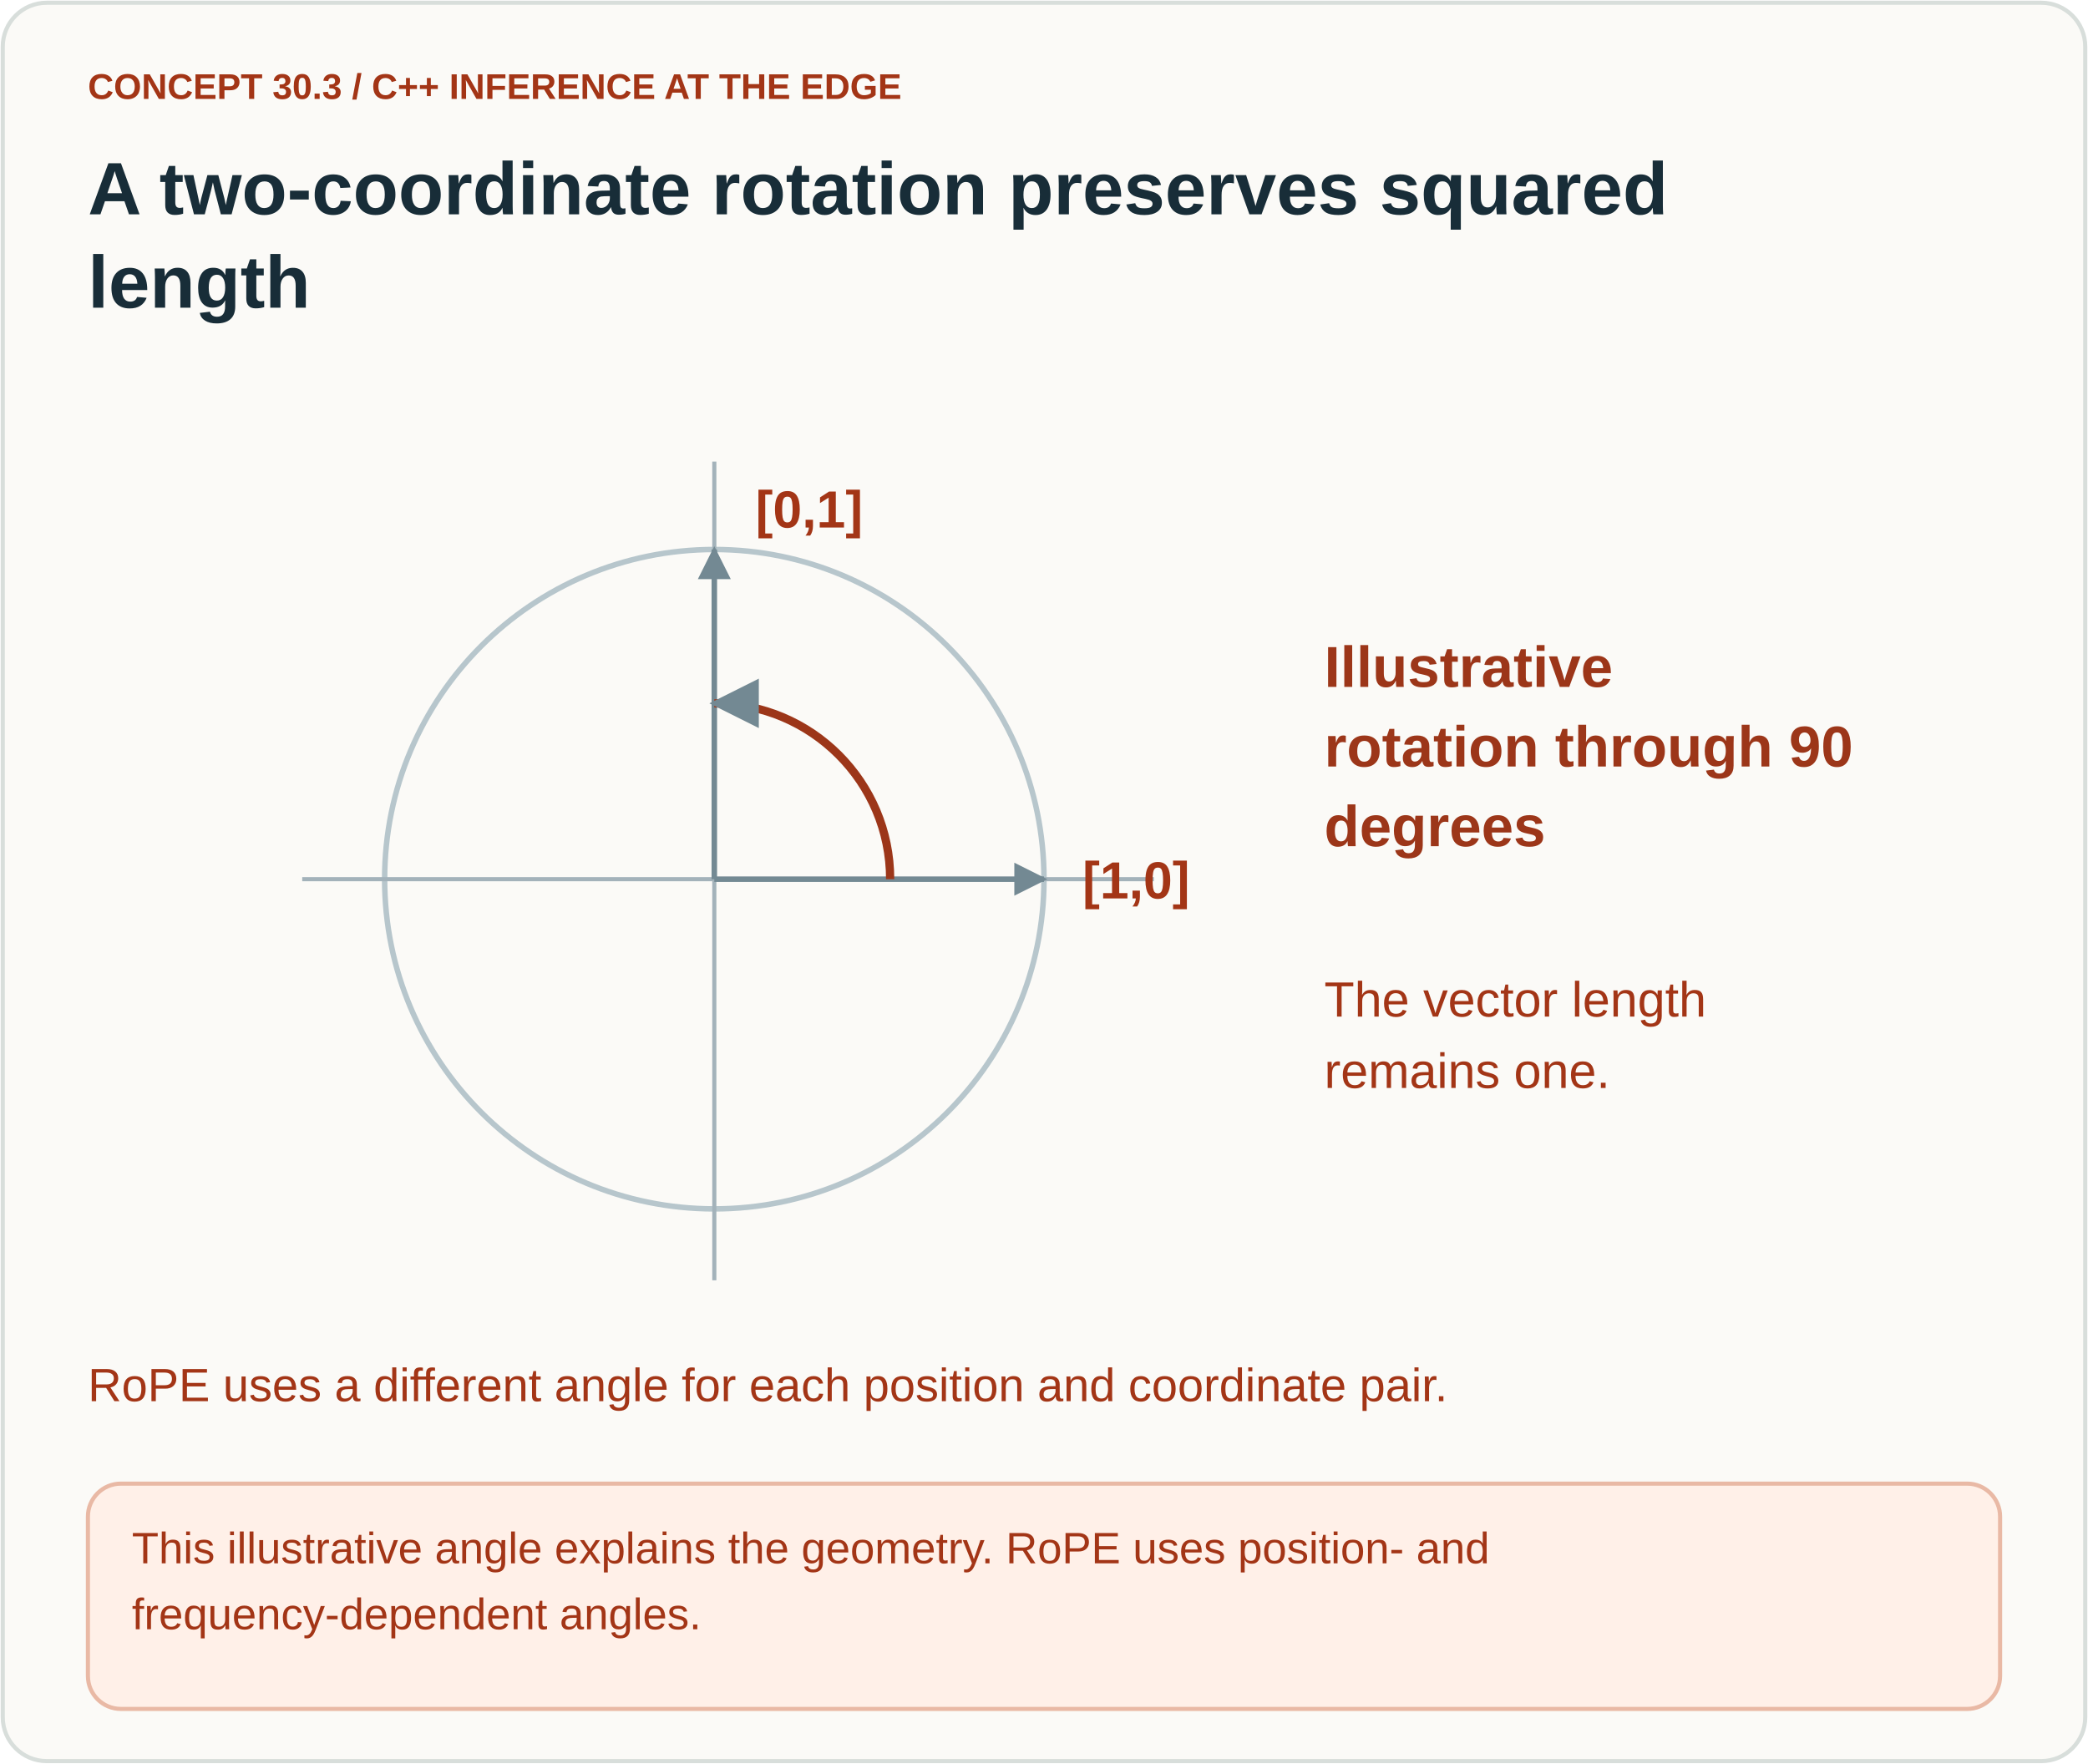
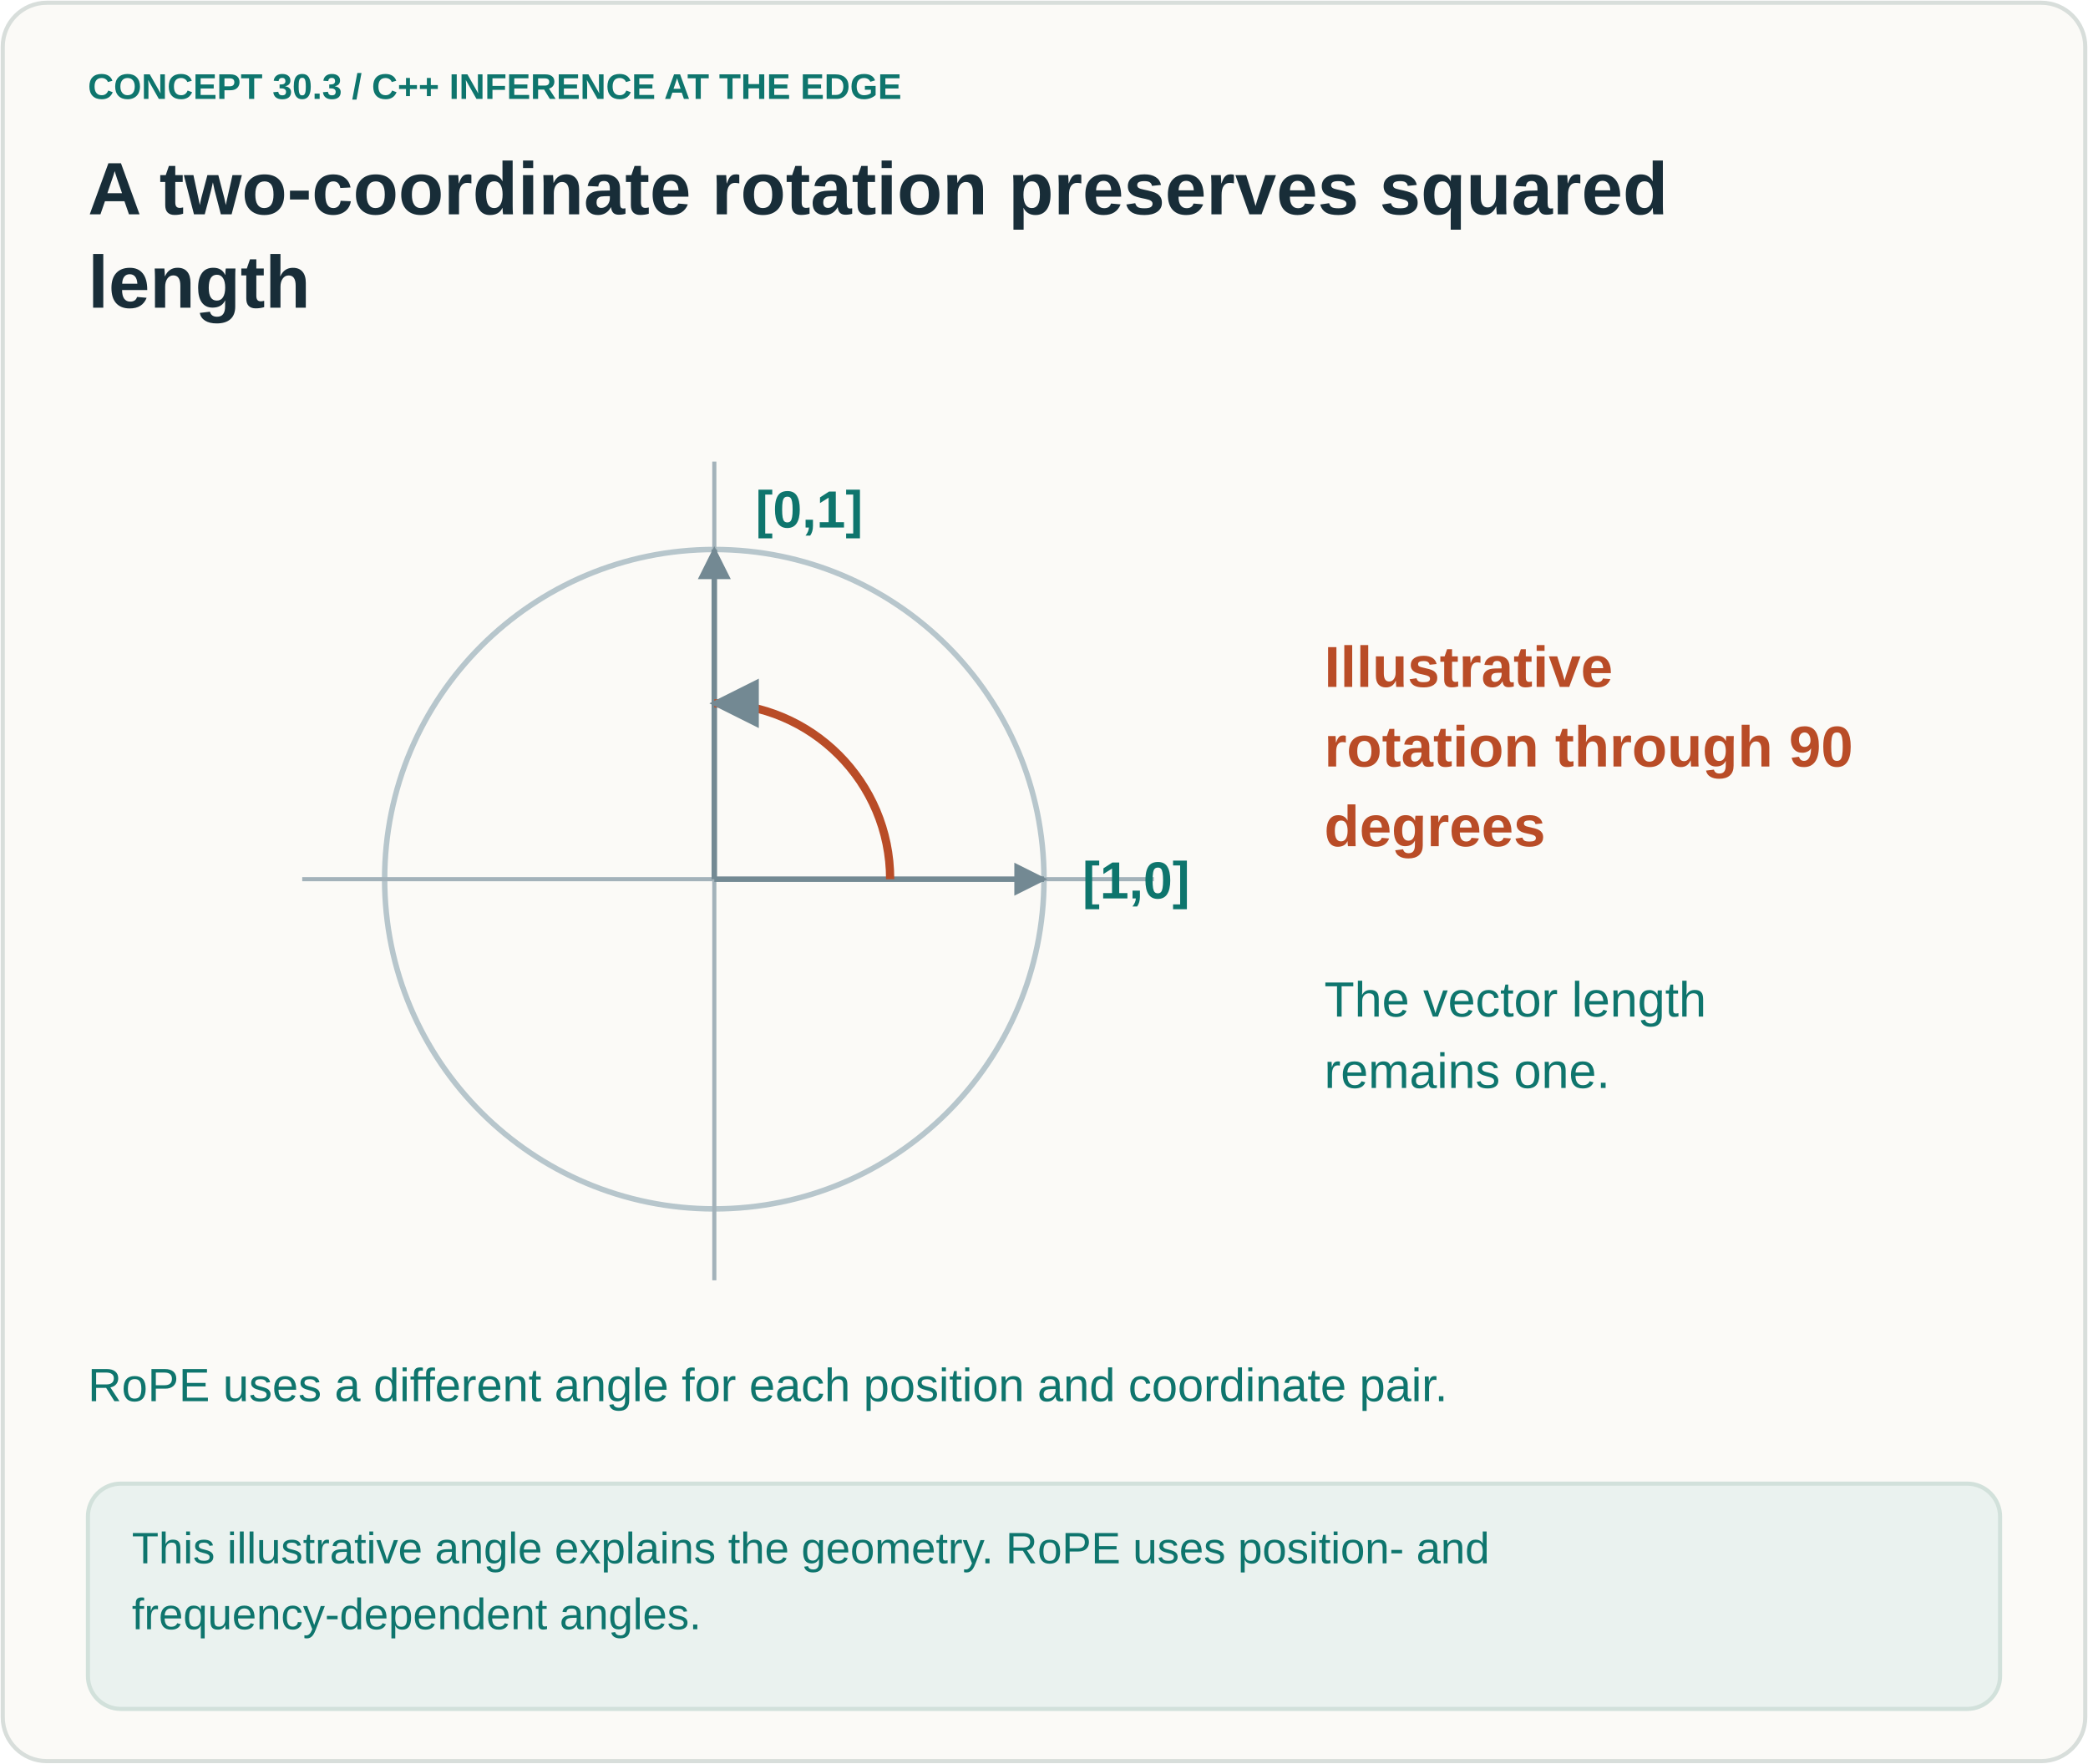
<svg xmlns="http://www.w3.org/2000/svg" width="760" height="642" viewBox="0 0 760 642" role="img" aria-labelledby="title desc">
  <defs>
    <marker id="arrow" viewBox="0 0 10 10" refX="9" refY="5" markerWidth="6" markerHeight="6" orient="auto-start-reverse">
      <path d="M0 0 L10 5 L0 10 Z" fill="#738993" />
    </marker>
  </defs>
  <g font-family="Arial, Helvetica, sans-serif">
    <rect x="1" y="1" width="758" height="640" rx="16" fill="#fbfaf7" stroke="#d8dedb" stroke-width="1.5" />
-     <text x="32" y="36" font-size="13" fill="#a33516" font-weight="700" text-anchor="start">CONCEPT 30.3  /  C++ INFERENCE AT THE EDGE</text>
+     <text x="32" y="36" font-size="13" fill="#0e756d" font-weight="700" text-anchor="start">CONCEPT 30.3  /  C++ INFERENCE AT THE EDGE</text>
    <text x="32" y="78" font-size="27" fill="#182d38" font-weight="600" text-anchor="start">A two-coordinate rotation preserves squared</text>
    <text x="32" y="112" font-size="27" fill="#182d38" font-weight="600" text-anchor="start">length</text>
    <circle cx="260" cy="320" r="120" fill="none" stroke="#b7c6cc" stroke-width="2" />
    <path d="M110 320 H420 M260 466 V168" fill="none" stroke="#a3b2ba" stroke-width="1.5" />
    <path d="M260 320 L380 320" fill="none" stroke="#738993" stroke-width="2" marker-end="url(#arrow)" />
    <path d="M260 320 L260 200" fill="none" stroke="#738993" stroke-width="2" marker-end="url(#arrow)" />
-     <path d="M324 320 A64 64 0 0 0 260 256" fill="none" stroke="#9c3619" stroke-width="3" marker-end="url(#arrow)" />
-     <text x="394" y="327" font-size="19" fill="#a33516" font-weight="600" text-anchor="start">[1,0]</text>
-     <text x="275" y="192" font-size="19" fill="#a33516" font-weight="600" text-anchor="start">[0,1]</text>
-     <text x="482" y="250" font-size="21" fill="#9c3619" font-weight="600" text-anchor="start">Illustrative</text>
-     <text x="482" y="279" font-size="21" fill="#9c3619" font-weight="600" text-anchor="start">rotation through 90</text>
-     <text x="482" y="308" font-size="21" fill="#9c3619" font-weight="600" text-anchor="start">degrees</text>
-     <text x="482" y="370" font-size="18" fill="#a33516" font-weight="500" text-anchor="start">The vector length</text>
-     <text x="482" y="396" font-size="18" fill="#a33516" font-weight="500" text-anchor="start">remains one.</text>
-     <text x="32" y="510" font-size="17" fill="#a33516" font-weight="400" text-anchor="start">RoPE uses a different angle for each position and coordinate pair.</text>
-     <rect x="32" y="540" width="696" height="82" rx="12" fill="#fff0e8" stroke="#e9b9a5" stroke-width="1.5" />
-     <text x="48" y="569" font-size="16" fill="#a33516" font-weight="400" text-anchor="start">This illustrative angle explains the geometry. RoPE uses position- and</text>
-     <text x="48" y="593" font-size="16" fill="#a33516" font-weight="400" text-anchor="start">frequency-dependent angles.</text>
+     <path d="M324 320 A64 64 0 0 0 260 256" fill="none" stroke="#b94c27" stroke-width="3" marker-end="url(#arrow)" />
+     <text x="394" y="327" font-size="19" fill="#0e756d" font-weight="600" text-anchor="start">[1,0]</text>
+     <text x="275" y="192" font-size="19" fill="#0e756d" font-weight="600" text-anchor="start">[0,1]</text>
+     <text x="482" y="250" font-size="21" fill="#b94c27" font-weight="600" text-anchor="start">Illustrative</text>
+     <text x="482" y="279" font-size="21" fill="#b94c27" font-weight="600" text-anchor="start">rotation through 90</text>
+     <text x="482" y="308" font-size="21" fill="#b94c27" font-weight="600" text-anchor="start">degrees</text>
+     <text x="482" y="370" font-size="18" fill="#0e756d" font-weight="500" text-anchor="start">The vector length</text>
+     <text x="482" y="396" font-size="18" fill="#0e756d" font-weight="500" text-anchor="start">remains one.</text>
+     <text x="32" y="510" font-size="17" fill="#0e756d" font-weight="400" text-anchor="start">RoPE uses a different angle for each position and coordinate pair.</text>
+     <rect x="32" y="540" width="696" height="82" rx="12" fill="#eaf2ef" stroke="#d2e1db" stroke-width="1.5" />
+     <text x="48" y="569" font-size="16" fill="#0e756d" font-weight="400" text-anchor="start">This illustrative angle explains the geometry. RoPE uses position- and</text>
+     <text x="48" y="593" font-size="16" fill="#0e756d" font-weight="400" text-anchor="start">frequency-dependent angles.</text>
  </g>
</svg>
